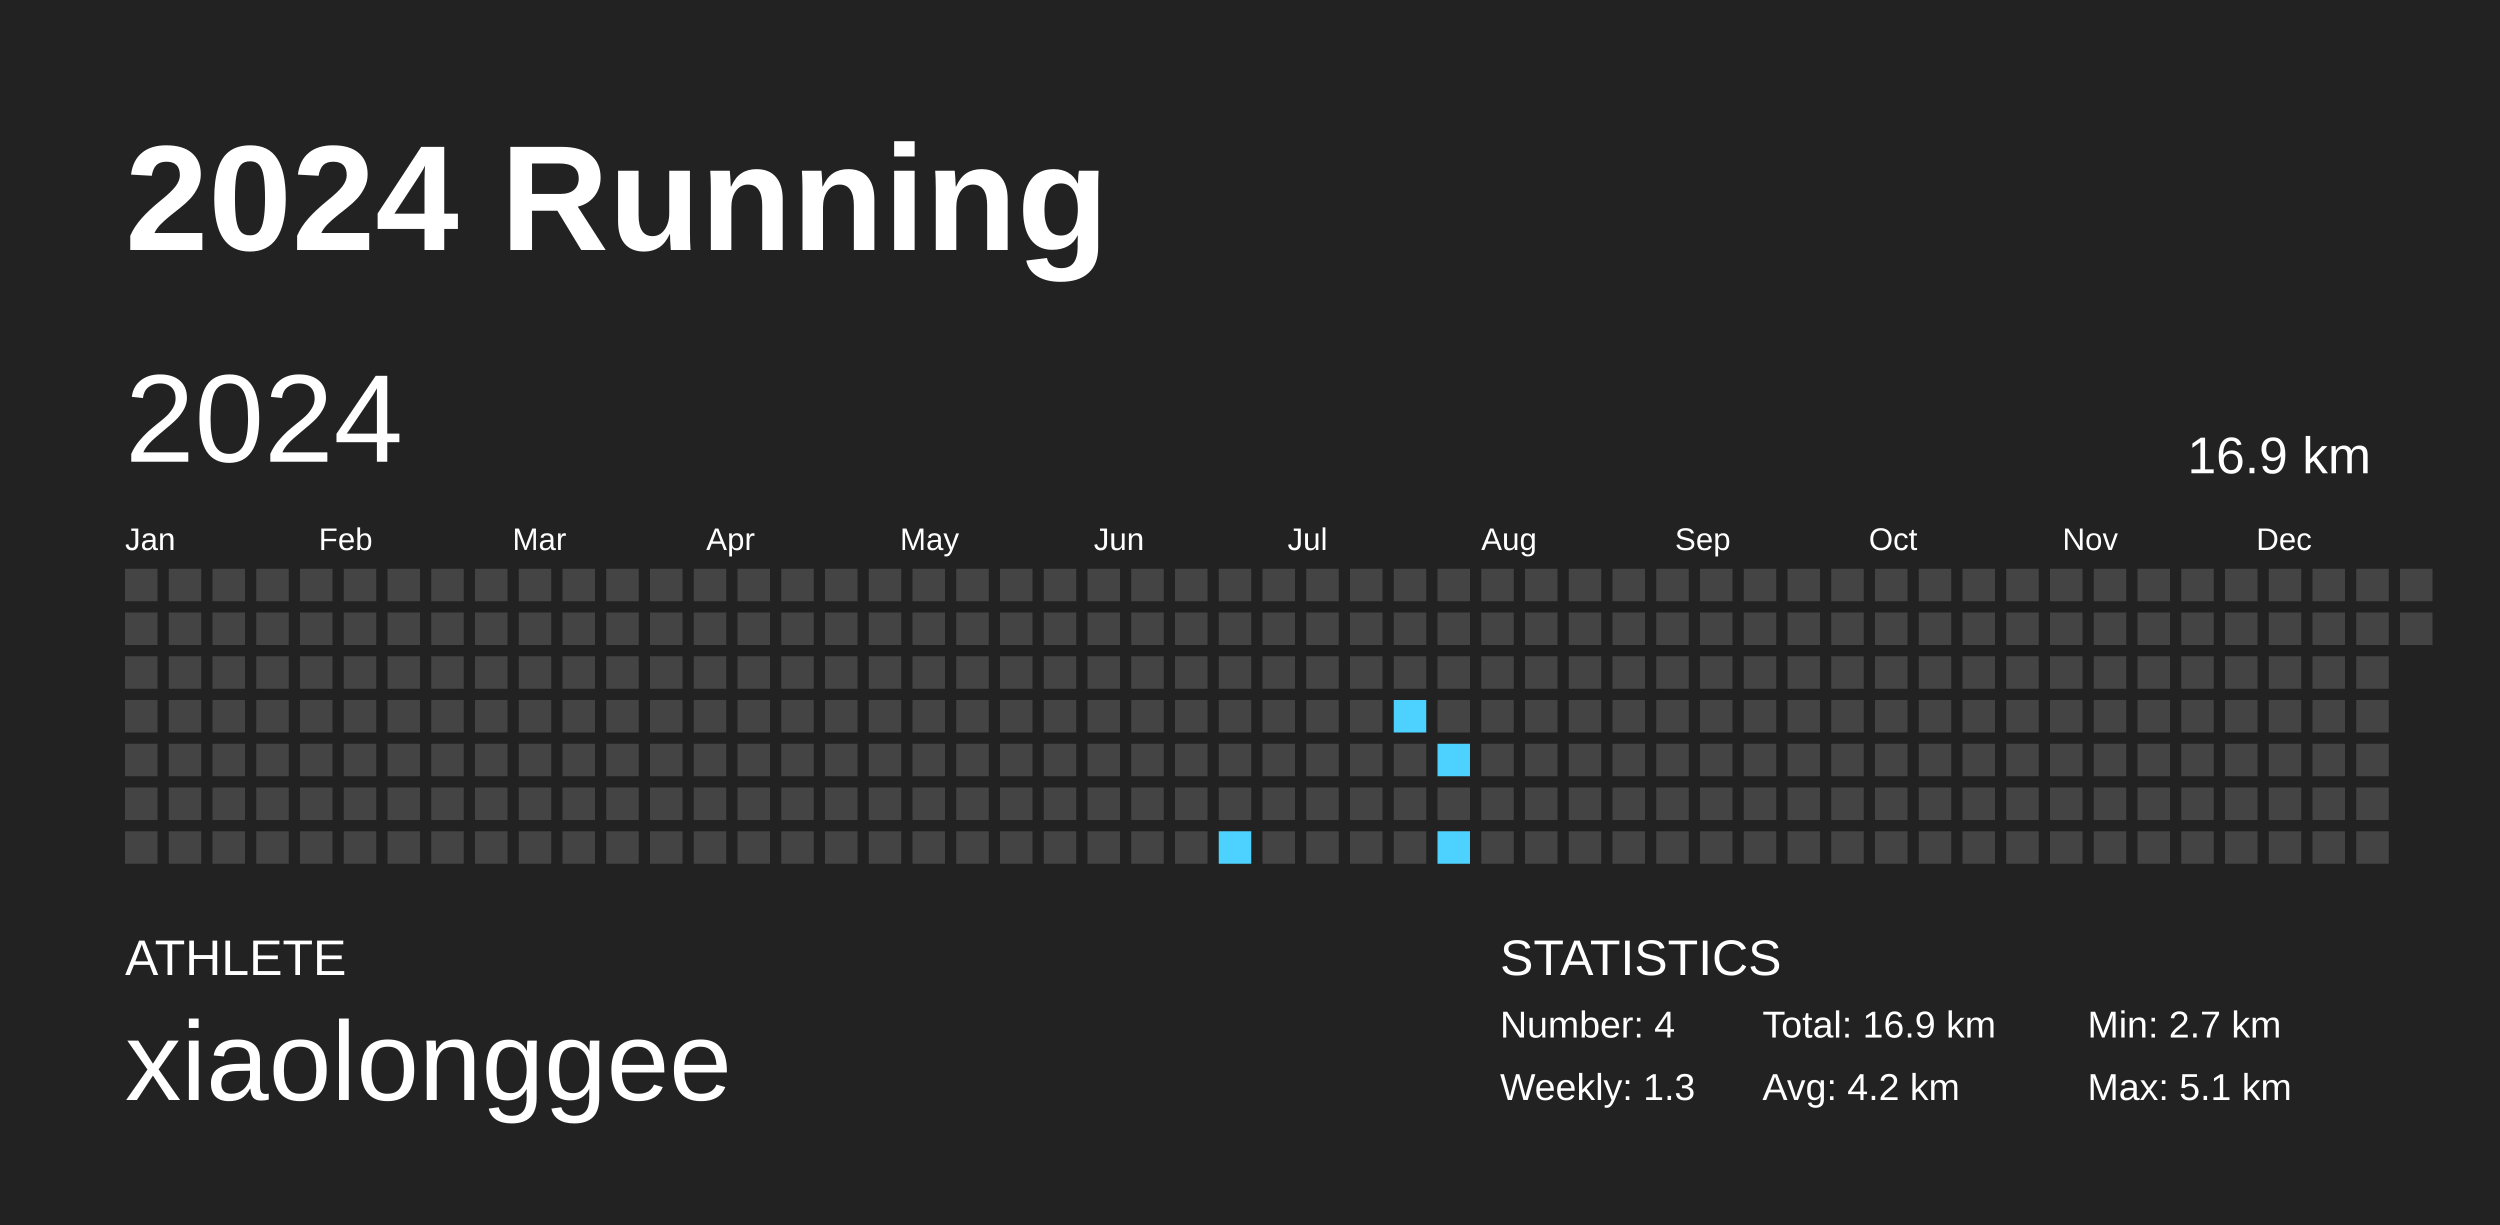
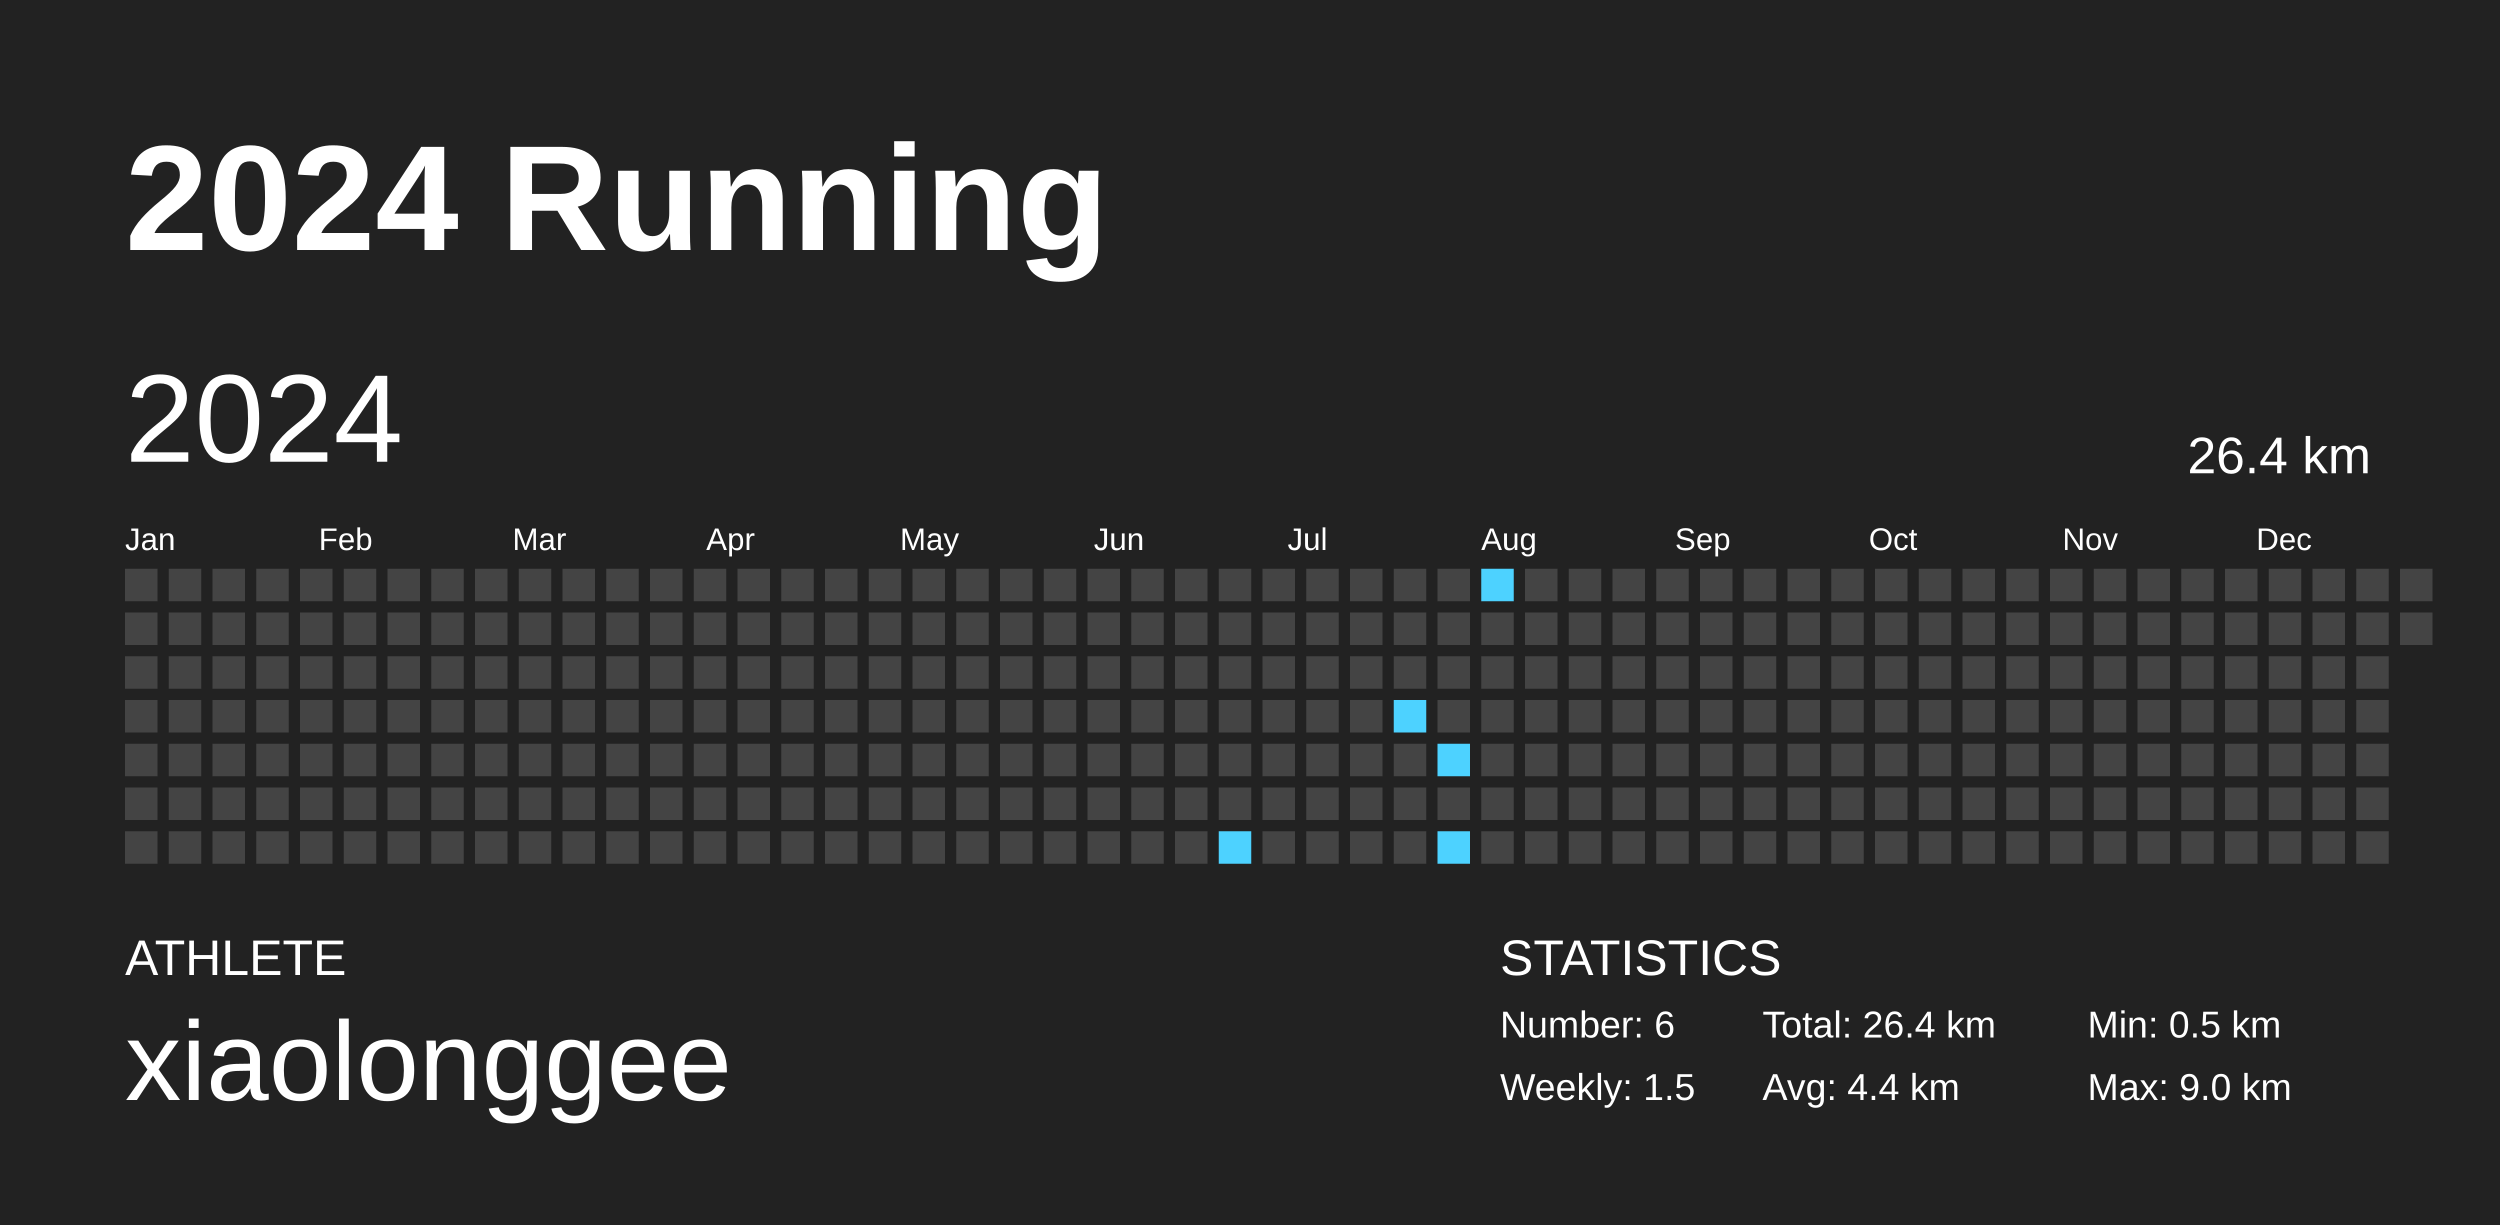
<svg xmlns="http://www.w3.org/2000/svg" baseProfile="full" height="98mm" version="1.1" viewBox="0,0,200,98" width="200mm">
  <defs />
  <rect fill="#222222" height="98" width="200" x="0" y="0" />
  <text fill="#FFFFFF" style="font-size:12px; font-family:Arial; font-weight:bold;" x="10" y="20">2024 Running</text>
  <text fill="#FFFFFF" style="font-size:4px; font-family:Arial" x="10" y="78">ATHLETE</text>
  <text fill="#FFFFFF" style="font-size:9px; font-family:Arial" x="10" y="88">xiaolonggee</text>
  <text fill="#FFFFFF" style="font-size:4px; font-family:Arial" x="120" y="78">STATISTICS</text>
-   <text fill="#FFFFFF" style="font-size:3px; font-family:Arial" x="120" y="83">Number: 4</text>
-   <text fill="#FFFFFF" style="font-size:3px; font-family:Arial" x="120" y="88">Weekly: 1.3</text>
-   <text fill="#FFFFFF" style="font-size:3px; font-family:Arial" x="141" y="83">Total: 16.9 km</text>
-   <text fill="#FFFFFF" style="font-size:3px; font-family:Arial" x="141" y="88">Avg: 4.2 km</text>
-   <text fill="#FFFFFF" style="font-size:3px; font-family:Arial" x="167" y="83">Min: 2.7 km</text>
-   <text fill="#FFFFFF" style="font-size:3px; font-family:Arial" x="167" y="88">Max: 5.1 km</text>
+   <text fill="#FFFFFF" style="font-size:3px; font-family:Arial" x="120" y="83">Number: 6</text>
+   <text fill="#FFFFFF" style="font-size:3px; font-family:Arial" x="120" y="88">Weekly: 1.5</text>
+   <text fill="#FFFFFF" style="font-size:3px; font-family:Arial" x="141" y="83">Total: 26.4 km</text>
+   <text fill="#FFFFFF" style="font-size:3px; font-family:Arial" x="141" y="88">Avg: 4.4 km</text>
+   <text fill="#FFFFFF" style="font-size:3px; font-family:Arial" x="167" y="83">Min: 0.5 km</text>
+   <text fill="#FFFFFF" style="font-size:3px; font-family:Arial" x="167" y="88">Max: 9.0 km</text>
  <text dominant-baseline="hanging" fill="#FFFFFF" style="font-size:10.0px; font-family:Arial;" x="10" y="30">2024</text>
-   <text dominant-baseline="hanging" fill="#FFFFFF" style="font-size:4.125px; font-family:Arial;" x="175" y="35">16.9 km</text>
+   <text dominant-baseline="hanging" fill="#FFFFFF" style="font-size:4.125px; font-family:Arial;" x="175" y="35">26.4 km</text>
  <text fill="#FFFFFF" style="font-size:2.5px; font-family:Arial" x="10.0" y="44">Jan</text>
  <text fill="#FFFFFF" style="font-size:2.5px; font-family:Arial" x="25.5" y="44">Feb</text>
  <text fill="#FFFFFF" style="font-size:2.5px; font-family:Arial" x="41.0" y="44">Mar</text>
  <text fill="#FFFFFF" style="font-size:2.5px; font-family:Arial" x="56.5" y="44">Apr</text>
  <text fill="#FFFFFF" style="font-size:2.5px; font-family:Arial" x="72.0" y="44">May</text>
  <text fill="#FFFFFF" style="font-size:2.5px; font-family:Arial" x="87.5" y="44">Jun</text>
  <text fill="#FFFFFF" style="font-size:2.5px; font-family:Arial" x="103.0" y="44">Jul</text>
  <text fill="#FFFFFF" style="font-size:2.5px; font-family:Arial" x="118.5" y="44">Aug</text>
  <text fill="#FFFFFF" style="font-size:2.5px; font-family:Arial" x="134.0" y="44">Sep</text>
  <text fill="#FFFFFF" style="font-size:2.5px; font-family:Arial" x="149.5" y="44">Oct</text>
  <text fill="#FFFFFF" style="font-size:2.5px; font-family:Arial" x="165.0" y="44">Nov</text>
  <text fill="#FFFFFF" style="font-size:2.5px; font-family:Arial" x="180.5" y="44">Dec</text>
  <rect fill="#444444" height="2.6" width="2.6" x="10.0" y="45.5" />
  <rect fill="#444444" height="2.6" width="2.6" x="10.0" y="49.0" />
  <rect fill="#444444" height="2.6" width="2.6" x="10.0" y="52.5" />
  <rect fill="#444444" height="2.6" width="2.6" x="10.0" y="56.0" />
  <rect fill="#444444" height="2.6" width="2.6" x="10.0" y="59.5" />
  <rect fill="#444444" height="2.6" width="2.6" x="10.0" y="63.0" />
  <rect fill="#444444" height="2.6" width="2.6" x="10.0" y="66.5" />
  <rect fill="#444444" height="2.6" width="2.6" x="13.5" y="45.5" />
  <rect fill="#444444" height="2.6" width="2.6" x="13.5" y="49.0" />
  <rect fill="#444444" height="2.6" width="2.6" x="13.5" y="52.5" />
  <rect fill="#444444" height="2.6" width="2.6" x="13.5" y="56.0" />
  <rect fill="#444444" height="2.6" width="2.6" x="13.5" y="59.5" />
  <rect fill="#444444" height="2.6" width="2.6" x="13.5" y="63.0" />
  <rect fill="#444444" height="2.6" width="2.6" x="13.5" y="66.5" />
  <rect fill="#444444" height="2.6" width="2.6" x="17.0" y="45.5" />
  <rect fill="#444444" height="2.6" width="2.6" x="17.0" y="49.0" />
  <rect fill="#444444" height="2.6" width="2.6" x="17.0" y="52.5" />
  <rect fill="#444444" height="2.6" width="2.6" x="17.0" y="56.0" />
  <rect fill="#444444" height="2.6" width="2.6" x="17.0" y="59.5" />
  <rect fill="#444444" height="2.6" width="2.6" x="17.0" y="63.0" />
  <rect fill="#444444" height="2.6" width="2.6" x="17.0" y="66.5" />
  <rect fill="#444444" height="2.6" width="2.6" x="20.5" y="45.5" />
  <rect fill="#444444" height="2.6" width="2.6" x="20.5" y="49.0" />
  <rect fill="#444444" height="2.6" width="2.6" x="20.5" y="52.5" />
  <rect fill="#444444" height="2.6" width="2.6" x="20.5" y="56.0" />
  <rect fill="#444444" height="2.6" width="2.6" x="20.5" y="59.5" />
  <rect fill="#444444" height="2.6" width="2.6" x="20.5" y="63.0" />
  <rect fill="#444444" height="2.6" width="2.6" x="20.5" y="66.5" />
  <rect fill="#444444" height="2.6" width="2.6" x="24.0" y="45.5" />
  <rect fill="#444444" height="2.6" width="2.6" x="24.0" y="49.0" />
  <rect fill="#444444" height="2.6" width="2.6" x="24.0" y="52.5" />
  <rect fill="#444444" height="2.6" width="2.6" x="24.0" y="56.0" />
  <rect fill="#444444" height="2.6" width="2.6" x="24.0" y="59.5" />
  <rect fill="#444444" height="2.6" width="2.6" x="24.0" y="63.0" />
  <rect fill="#444444" height="2.6" width="2.6" x="24.0" y="66.5" />
  <rect fill="#444444" height="2.6" width="2.6" x="27.5" y="45.5" />
  <rect fill="#444444" height="2.6" width="2.6" x="27.5" y="49.0" />
  <rect fill="#444444" height="2.6" width="2.6" x="27.5" y="52.5" />
  <rect fill="#444444" height="2.6" width="2.6" x="27.5" y="56.0" />
  <rect fill="#444444" height="2.6" width="2.6" x="27.5" y="59.5" />
  <rect fill="#444444" height="2.6" width="2.6" x="27.5" y="63.0" />
  <rect fill="#444444" height="2.6" width="2.6" x="27.5" y="66.5" />
  <rect fill="#444444" height="2.6" width="2.6" x="31.0" y="45.5" />
  <rect fill="#444444" height="2.6" width="2.6" x="31.0" y="49.0" />
  <rect fill="#444444" height="2.6" width="2.6" x="31.0" y="52.5" />
  <rect fill="#444444" height="2.6" width="2.6" x="31.0" y="56.0" />
  <rect fill="#444444" height="2.6" width="2.6" x="31.0" y="59.5" />
  <rect fill="#444444" height="2.6" width="2.6" x="31.0" y="63.0" />
  <rect fill="#444444" height="2.6" width="2.6" x="31.0" y="66.5" />
  <rect fill="#444444" height="2.6" width="2.6" x="34.5" y="45.5" />
  <rect fill="#444444" height="2.6" width="2.6" x="34.5" y="49.0" />
  <rect fill="#444444" height="2.6" width="2.6" x="34.5" y="52.5" />
  <rect fill="#444444" height="2.6" width="2.6" x="34.5" y="56.0" />
  <rect fill="#444444" height="2.6" width="2.6" x="34.5" y="59.5" />
  <rect fill="#444444" height="2.6" width="2.6" x="34.5" y="63.0" />
  <rect fill="#444444" height="2.6" width="2.6" x="34.5" y="66.5" />
  <rect fill="#444444" height="2.6" width="2.6" x="38.0" y="45.5" />
  <rect fill="#444444" height="2.6" width="2.6" x="38.0" y="49.0" />
  <rect fill="#444444" height="2.6" width="2.6" x="38.0" y="52.5" />
  <rect fill="#444444" height="2.6" width="2.6" x="38.0" y="56.0" />
  <rect fill="#444444" height="2.6" width="2.6" x="38.0" y="59.5" />
  <rect fill="#444444" height="2.6" width="2.6" x="38.0" y="63.0" />
  <rect fill="#444444" height="2.6" width="2.6" x="38.0" y="66.5" />
  <rect fill="#444444" height="2.6" width="2.6" x="41.5" y="45.5" />
  <rect fill="#444444" height="2.6" width="2.6" x="41.5" y="49.0" />
  <rect fill="#444444" height="2.6" width="2.6" x="41.5" y="52.5" />
  <rect fill="#444444" height="2.6" width="2.6" x="41.5" y="56.0" />
  <rect fill="#444444" height="2.6" width="2.6" x="41.5" y="59.5" />
  <rect fill="#444444" height="2.6" width="2.6" x="41.5" y="63.0" />
  <rect fill="#444444" height="2.6" width="2.6" x="41.5" y="66.5" />
  <rect fill="#444444" height="2.6" width="2.6" x="45.0" y="45.5" />
  <rect fill="#444444" height="2.6" width="2.6" x="45.0" y="49.0" />
  <rect fill="#444444" height="2.6" width="2.6" x="45.0" y="52.5" />
  <rect fill="#444444" height="2.6" width="2.6" x="45.0" y="56.0" />
  <rect fill="#444444" height="2.6" width="2.6" x="45.0" y="59.5" />
  <rect fill="#444444" height="2.6" width="2.6" x="45.0" y="63.0" />
  <rect fill="#444444" height="2.6" width="2.6" x="45.0" y="66.5" />
  <rect fill="#444444" height="2.6" width="2.6" x="48.5" y="45.5" />
  <rect fill="#444444" height="2.6" width="2.6" x="48.5" y="49.0" />
  <rect fill="#444444" height="2.6" width="2.6" x="48.5" y="52.5" />
  <rect fill="#444444" height="2.6" width="2.6" x="48.5" y="56.0" />
  <rect fill="#444444" height="2.6" width="2.6" x="48.5" y="59.5" />
  <rect fill="#444444" height="2.6" width="2.6" x="48.5" y="63.0" />
  <rect fill="#444444" height="2.6" width="2.6" x="48.5" y="66.5" />
  <rect fill="#444444" height="2.6" width="2.6" x="52.0" y="45.5" />
  <rect fill="#444444" height="2.6" width="2.6" x="52.0" y="49.0" />
  <rect fill="#444444" height="2.6" width="2.6" x="52.0" y="52.5" />
  <rect fill="#444444" height="2.6" width="2.6" x="52.0" y="56.0" />
  <rect fill="#444444" height="2.6" width="2.6" x="52.0" y="59.5" />
  <rect fill="#444444" height="2.6" width="2.6" x="52.0" y="63.0" />
  <rect fill="#444444" height="2.6" width="2.6" x="52.0" y="66.5" />
  <rect fill="#444444" height="2.6" width="2.6" x="55.5" y="45.5" />
  <rect fill="#444444" height="2.6" width="2.6" x="55.5" y="49.0" />
  <rect fill="#444444" height="2.6" width="2.6" x="55.5" y="52.5" />
  <rect fill="#444444" height="2.6" width="2.6" x="55.5" y="56.0" />
  <rect fill="#444444" height="2.6" width="2.6" x="55.5" y="59.5" />
  <rect fill="#444444" height="2.6" width="2.6" x="55.5" y="63.0" />
  <rect fill="#444444" height="2.6" width="2.6" x="55.5" y="66.5" />
  <rect fill="#444444" height="2.6" width="2.6" x="59.0" y="45.5" />
  <rect fill="#444444" height="2.6" width="2.6" x="59.0" y="49.0" />
  <rect fill="#444444" height="2.6" width="2.6" x="59.0" y="52.5" />
  <rect fill="#444444" height="2.6" width="2.6" x="59.0" y="56.0" />
  <rect fill="#444444" height="2.6" width="2.6" x="59.0" y="59.5" />
  <rect fill="#444444" height="2.6" width="2.6" x="59.0" y="63.0" />
  <rect fill="#444444" height="2.6" width="2.6" x="59.0" y="66.5" />
  <rect fill="#444444" height="2.6" width="2.6" x="62.5" y="45.5" />
  <rect fill="#444444" height="2.6" width="2.6" x="62.5" y="49.0" />
  <rect fill="#444444" height="2.6" width="2.6" x="62.5" y="52.5" />
  <rect fill="#444444" height="2.6" width="2.6" x="62.5" y="56.0" />
  <rect fill="#444444" height="2.6" width="2.6" x="62.5" y="59.5" />
  <rect fill="#444444" height="2.6" width="2.6" x="62.5" y="63.0" />
  <rect fill="#444444" height="2.6" width="2.6" x="62.5" y="66.5" />
  <rect fill="#444444" height="2.6" width="2.6" x="66.0" y="45.5" />
  <rect fill="#444444" height="2.6" width="2.6" x="66.0" y="49.0" />
  <rect fill="#444444" height="2.6" width="2.6" x="66.0" y="52.5" />
  <rect fill="#444444" height="2.6" width="2.6" x="66.0" y="56.0" />
  <rect fill="#444444" height="2.6" width="2.6" x="66.0" y="59.5" />
  <rect fill="#444444" height="2.6" width="2.6" x="66.0" y="63.0" />
  <rect fill="#444444" height="2.6" width="2.6" x="66.0" y="66.5" />
  <rect fill="#444444" height="2.6" width="2.6" x="69.5" y="45.5" />
  <rect fill="#444444" height="2.6" width="2.6" x="69.5" y="49.0" />
  <rect fill="#444444" height="2.6" width="2.6" x="69.5" y="52.5" />
  <rect fill="#444444" height="2.6" width="2.6" x="69.5" y="56.0" />
  <rect fill="#444444" height="2.6" width="2.6" x="69.5" y="59.5" />
  <rect fill="#444444" height="2.6" width="2.6" x="69.5" y="63.0" />
  <rect fill="#444444" height="2.6" width="2.6" x="69.5" y="66.5" />
  <rect fill="#444444" height="2.6" width="2.6" x="73.0" y="45.5" />
  <rect fill="#444444" height="2.6" width="2.6" x="73.0" y="49.0" />
  <rect fill="#444444" height="2.6" width="2.6" x="73.0" y="52.5" />
  <rect fill="#444444" height="2.6" width="2.6" x="73.0" y="56.0" />
  <rect fill="#444444" height="2.6" width="2.6" x="73.0" y="59.5" />
  <rect fill="#444444" height="2.6" width="2.6" x="73.0" y="63.0" />
  <rect fill="#444444" height="2.6" width="2.6" x="73.0" y="66.5" />
  <rect fill="#444444" height="2.6" width="2.6" x="76.5" y="45.5" />
  <rect fill="#444444" height="2.6" width="2.6" x="76.5" y="49.0" />
  <rect fill="#444444" height="2.6" width="2.6" x="76.5" y="52.5" />
  <rect fill="#444444" height="2.6" width="2.6" x="76.5" y="56.0" />
  <rect fill="#444444" height="2.6" width="2.6" x="76.5" y="59.5" />
  <rect fill="#444444" height="2.6" width="2.6" x="76.5" y="63.0" />
  <rect fill="#444444" height="2.6" width="2.6" x="76.5" y="66.5" />
  <rect fill="#444444" height="2.6" width="2.6" x="80.0" y="45.5" />
  <rect fill="#444444" height="2.6" width="2.6" x="80.0" y="49.0" />
  <rect fill="#444444" height="2.6" width="2.6" x="80.0" y="52.5" />
  <rect fill="#444444" height="2.6" width="2.6" x="80.0" y="56.0" />
  <rect fill="#444444" height="2.6" width="2.6" x="80.0" y="59.5" />
  <rect fill="#444444" height="2.6" width="2.6" x="80.0" y="63.0" />
  <rect fill="#444444" height="2.6" width="2.6" x="80.0" y="66.5" />
  <rect fill="#444444" height="2.6" width="2.6" x="83.5" y="45.5" />
  <rect fill="#444444" height="2.6" width="2.6" x="83.5" y="49.0" />
  <rect fill="#444444" height="2.6" width="2.6" x="83.5" y="52.5" />
  <rect fill="#444444" height="2.6" width="2.6" x="83.5" y="56.0" />
  <rect fill="#444444" height="2.6" width="2.6" x="83.5" y="59.5" />
  <rect fill="#444444" height="2.6" width="2.6" x="83.5" y="63.0" />
  <rect fill="#444444" height="2.6" width="2.6" x="83.5" y="66.5" />
  <rect fill="#444444" height="2.6" width="2.6" x="87.0" y="45.5" />
  <rect fill="#444444" height="2.6" width="2.6" x="87.0" y="49.0" />
  <rect fill="#444444" height="2.6" width="2.6" x="87.0" y="52.5" />
  <rect fill="#444444" height="2.6" width="2.6" x="87.0" y="56.0" />
  <rect fill="#444444" height="2.6" width="2.6" x="87.0" y="59.5" />
  <rect fill="#444444" height="2.6" width="2.6" x="87.0" y="63.0" />
  <rect fill="#444444" height="2.6" width="2.6" x="87.0" y="66.5" />
  <rect fill="#444444" height="2.6" width="2.6" x="90.5" y="45.5" />
  <rect fill="#444444" height="2.6" width="2.6" x="90.5" y="49.0" />
  <rect fill="#444444" height="2.6" width="2.6" x="90.5" y="52.5" />
  <rect fill="#444444" height="2.6" width="2.6" x="90.5" y="56.0" />
  <rect fill="#444444" height="2.6" width="2.6" x="90.5" y="59.5" />
  <rect fill="#444444" height="2.6" width="2.6" x="90.5" y="63.0" />
  <rect fill="#444444" height="2.6" width="2.6" x="90.5" y="66.5" />
  <rect fill="#444444" height="2.6" width="2.6" x="94.0" y="45.5" />
  <rect fill="#444444" height="2.6" width="2.6" x="94.0" y="49.0" />
  <rect fill="#444444" height="2.6" width="2.6" x="94.0" y="52.5" />
  <rect fill="#444444" height="2.6" width="2.6" x="94.0" y="56.0" />
  <rect fill="#444444" height="2.6" width="2.6" x="94.0" y="59.5" />
  <rect fill="#444444" height="2.6" width="2.6" x="94.0" y="63.0" />
  <rect fill="#444444" height="2.6" width="2.6" x="94.0" y="66.5" />
  <rect fill="#444444" height="2.6" width="2.6" x="97.5" y="45.5" />
  <rect fill="#444444" height="2.6" width="2.6" x="97.5" y="49.0" />
  <rect fill="#444444" height="2.6" width="2.6" x="97.5" y="52.5" />
  <rect fill="#444444" height="2.6" width="2.6" x="97.5" y="56.0" />
  <rect fill="#444444" height="2.6" width="2.6" x="97.5" y="59.5" />
  <rect fill="#444444" height="2.6" width="2.6" x="97.5" y="63.0" />
  <rect fill="#4dd2ff" height="2.6" width="2.6" x="97.5" y="66.5" />
  <rect fill="#444444" height="2.6" width="2.6" x="101.0" y="45.5" />
  <rect fill="#444444" height="2.6" width="2.6" x="101.0" y="49.0" />
  <rect fill="#444444" height="2.6" width="2.6" x="101.0" y="52.5" />
  <rect fill="#444444" height="2.6" width="2.6" x="101.0" y="56.0" />
  <rect fill="#444444" height="2.6" width="2.6" x="101.0" y="59.5" />
  <rect fill="#444444" height="2.6" width="2.6" x="101.0" y="63.0" />
  <rect fill="#444444" height="2.6" width="2.6" x="101.0" y="66.5" />
  <rect fill="#444444" height="2.6" width="2.6" x="104.5" y="45.5" />
  <rect fill="#444444" height="2.6" width="2.6" x="104.5" y="49.0" />
  <rect fill="#444444" height="2.6" width="2.6" x="104.5" y="52.5" />
  <rect fill="#444444" height="2.6" width="2.6" x="104.5" y="56.0" />
  <rect fill="#444444" height="2.6" width="2.6" x="104.5" y="59.5" />
  <rect fill="#444444" height="2.6" width="2.6" x="104.5" y="63.0" />
  <rect fill="#444444" height="2.6" width="2.6" x="104.5" y="66.5" />
  <rect fill="#444444" height="2.6" width="2.6" x="108.0" y="45.5" />
  <rect fill="#444444" height="2.6" width="2.6" x="108.0" y="49.0" />
  <rect fill="#444444" height="2.6" width="2.6" x="108.0" y="52.5" />
  <rect fill="#444444" height="2.6" width="2.6" x="108.0" y="56.0" />
  <rect fill="#444444" height="2.6" width="2.6" x="108.0" y="59.5" />
  <rect fill="#444444" height="2.6" width="2.6" x="108.0" y="63.0" />
  <rect fill="#444444" height="2.6" width="2.6" x="108.0" y="66.5" />
  <rect fill="#444444" height="2.6" width="2.6" x="111.5" y="45.5" />
  <rect fill="#444444" height="2.6" width="2.6" x="111.5" y="49.0" />
  <rect fill="#444444" height="2.6" width="2.6" x="111.5" y="52.5" />
  <rect fill="#4dd2ff" height="2.6" width="2.6" x="111.5" y="56.0" />
  <rect fill="#444444" height="2.6" width="2.6" x="111.5" y="59.5" />
  <rect fill="#444444" height="2.6" width="2.6" x="111.5" y="63.0" />
  <rect fill="#444444" height="2.6" width="2.6" x="111.5" y="66.5" />
  <rect fill="#444444" height="2.6" width="2.6" x="115.0" y="45.5" />
  <rect fill="#444444" height="2.6" width="2.6" x="115.0" y="49.0" />
  <rect fill="#444444" height="2.6" width="2.6" x="115.0" y="52.5" />
  <rect fill="#444444" height="2.6" width="2.6" x="115.0" y="56.0" />
  <rect fill="#4dd2ff" height="2.6" width="2.6" x="115.0" y="59.5" />
  <rect fill="#444444" height="2.6" width="2.6" x="115.0" y="63.0" />
  <rect fill="#4dd2ff" height="2.6" width="2.6" x="115.0" y="66.5" />
-   <rect fill="#444444" height="2.6" width="2.6" x="118.5" y="45.5" />
+   <rect fill="#4dd2ff" height="2.6" width="2.6" x="118.5" y="45.5" />
  <rect fill="#444444" height="2.6" width="2.6" x="118.5" y="49.0" />
  <rect fill="#444444" height="2.6" width="2.6" x="118.5" y="52.5" />
  <rect fill="#444444" height="2.6" width="2.6" x="118.5" y="56.0" />
  <rect fill="#444444" height="2.6" width="2.6" x="118.5" y="59.5" />
  <rect fill="#444444" height="2.6" width="2.6" x="118.5" y="63.0" />
  <rect fill="#444444" height="2.6" width="2.6" x="118.5" y="66.5" />
  <rect fill="#444444" height="2.6" width="2.6" x="122.0" y="45.5" />
  <rect fill="#444444" height="2.6" width="2.6" x="122.0" y="49.0" />
  <rect fill="#444444" height="2.6" width="2.6" x="122.0" y="52.5" />
  <rect fill="#444444" height="2.6" width="2.6" x="122.0" y="56.0" />
  <rect fill="#444444" height="2.6" width="2.6" x="122.0" y="59.5" />
  <rect fill="#444444" height="2.6" width="2.6" x="122.0" y="63.0" />
  <rect fill="#444444" height="2.6" width="2.6" x="122.0" y="66.5" />
  <rect fill="#444444" height="2.6" width="2.6" x="125.5" y="45.5" />
  <rect fill="#444444" height="2.6" width="2.6" x="125.5" y="49.0" />
  <rect fill="#444444" height="2.6" width="2.6" x="125.5" y="52.5" />
  <rect fill="#444444" height="2.6" width="2.6" x="125.5" y="56.0" />
  <rect fill="#444444" height="2.6" width="2.6" x="125.5" y="59.5" />
  <rect fill="#444444" height="2.6" width="2.6" x="125.5" y="63.0" />
  <rect fill="#444444" height="2.6" width="2.6" x="125.5" y="66.5" />
  <rect fill="#444444" height="2.6" width="2.6" x="129.0" y="45.5" />
  <rect fill="#444444" height="2.6" width="2.6" x="129.0" y="49.0" />
  <rect fill="#444444" height="2.6" width="2.6" x="129.0" y="52.5" />
  <rect fill="#444444" height="2.6" width="2.6" x="129.0" y="56.0" />
  <rect fill="#444444" height="2.6" width="2.6" x="129.0" y="59.5" />
  <rect fill="#444444" height="2.6" width="2.6" x="129.0" y="63.0" />
  <rect fill="#444444" height="2.6" width="2.6" x="129.0" y="66.5" />
  <rect fill="#444444" height="2.6" width="2.6" x="132.5" y="45.5" />
  <rect fill="#444444" height="2.6" width="2.6" x="132.5" y="49.0" />
  <rect fill="#444444" height="2.6" width="2.6" x="132.5" y="52.5" />
  <rect fill="#444444" height="2.6" width="2.6" x="132.5" y="56.0" />
  <rect fill="#444444" height="2.6" width="2.6" x="132.5" y="59.5" />
  <rect fill="#444444" height="2.6" width="2.6" x="132.5" y="63.0" />
  <rect fill="#444444" height="2.6" width="2.6" x="132.5" y="66.5" />
  <rect fill="#444444" height="2.6" width="2.6" x="136.0" y="45.5" />
  <rect fill="#444444" height="2.6" width="2.6" x="136.0" y="49.0" />
  <rect fill="#444444" height="2.6" width="2.6" x="136.0" y="52.5" />
  <rect fill="#444444" height="2.6" width="2.6" x="136.0" y="56.0" />
  <rect fill="#444444" height="2.6" width="2.6" x="136.0" y="59.5" />
  <rect fill="#444444" height="2.6" width="2.6" x="136.0" y="63.0" />
  <rect fill="#444444" height="2.6" width="2.6" x="136.0" y="66.5" />
  <rect fill="#444444" height="2.6" width="2.6" x="139.5" y="45.5" />
  <rect fill="#444444" height="2.6" width="2.6" x="139.5" y="49.0" />
  <rect fill="#444444" height="2.6" width="2.6" x="139.5" y="52.5" />
  <rect fill="#444444" height="2.6" width="2.6" x="139.5" y="56.0" />
  <rect fill="#444444" height="2.6" width="2.6" x="139.5" y="59.5" />
  <rect fill="#444444" height="2.6" width="2.6" x="139.5" y="63.0" />
  <rect fill="#444444" height="2.6" width="2.6" x="139.5" y="66.5" />
  <rect fill="#444444" height="2.6" width="2.6" x="143.0" y="45.5" />
  <rect fill="#444444" height="2.6" width="2.6" x="143.0" y="49.0" />
  <rect fill="#444444" height="2.6" width="2.6" x="143.0" y="52.5" />
  <rect fill="#444444" height="2.6" width="2.6" x="143.0" y="56.0" />
  <rect fill="#444444" height="2.6" width="2.6" x="143.0" y="59.5" />
  <rect fill="#444444" height="2.6" width="2.6" x="143.0" y="63.0" />
  <rect fill="#444444" height="2.6" width="2.6" x="143.0" y="66.5" />
  <rect fill="#444444" height="2.6" width="2.6" x="146.5" y="45.5" />
  <rect fill="#444444" height="2.6" width="2.6" x="146.5" y="49.0" />
  <rect fill="#444444" height="2.6" width="2.6" x="146.5" y="52.5" />
  <rect fill="#444444" height="2.6" width="2.6" x="146.5" y="56.0" />
  <rect fill="#444444" height="2.6" width="2.6" x="146.5" y="59.5" />
  <rect fill="#444444" height="2.6" width="2.6" x="146.5" y="63.0" />
  <rect fill="#444444" height="2.6" width="2.6" x="146.5" y="66.5" />
  <rect fill="#444444" height="2.6" width="2.6" x="150.0" y="45.5" />
  <rect fill="#444444" height="2.6" width="2.6" x="150.0" y="49.0" />
  <rect fill="#444444" height="2.6" width="2.6" x="150.0" y="52.5" />
  <rect fill="#444444" height="2.6" width="2.6" x="150.0" y="56.0" />
  <rect fill="#444444" height="2.6" width="2.6" x="150.0" y="59.5" />
  <rect fill="#444444" height="2.6" width="2.6" x="150.0" y="63.0" />
  <rect fill="#444444" height="2.6" width="2.6" x="150.0" y="66.5" />
  <rect fill="#444444" height="2.6" width="2.6" x="153.5" y="45.5" />
  <rect fill="#444444" height="2.6" width="2.6" x="153.5" y="49.0" />
  <rect fill="#444444" height="2.6" width="2.6" x="153.5" y="52.5" />
  <rect fill="#444444" height="2.6" width="2.6" x="153.5" y="56.0" />
  <rect fill="#444444" height="2.6" width="2.6" x="153.5" y="59.5" />
  <rect fill="#444444" height="2.6" width="2.6" x="153.5" y="63.0" />
  <rect fill="#444444" height="2.6" width="2.6" x="153.5" y="66.5" />
  <rect fill="#444444" height="2.6" width="2.6" x="157.0" y="45.5" />
  <rect fill="#444444" height="2.6" width="2.6" x="157.0" y="49.0" />
  <rect fill="#444444" height="2.6" width="2.6" x="157.0" y="52.5" />
  <rect fill="#444444" height="2.6" width="2.6" x="157.0" y="56.0" />
  <rect fill="#444444" height="2.6" width="2.6" x="157.0" y="59.5" />
  <rect fill="#444444" height="2.6" width="2.6" x="157.0" y="63.0" />
  <rect fill="#444444" height="2.6" width="2.6" x="157.0" y="66.5" />
  <rect fill="#444444" height="2.6" width="2.6" x="160.5" y="45.5" />
  <rect fill="#444444" height="2.6" width="2.6" x="160.5" y="49.0" />
  <rect fill="#444444" height="2.6" width="2.6" x="160.5" y="52.5" />
  <rect fill="#444444" height="2.6" width="2.6" x="160.5" y="56.0" />
  <rect fill="#444444" height="2.6" width="2.6" x="160.5" y="59.5" />
  <rect fill="#444444" height="2.6" width="2.6" x="160.5" y="63.0" />
  <rect fill="#444444" height="2.6" width="2.6" x="160.5" y="66.5" />
  <rect fill="#444444" height="2.6" width="2.6" x="164.0" y="45.5" />
  <rect fill="#444444" height="2.6" width="2.6" x="164.0" y="49.0" />
  <rect fill="#444444" height="2.6" width="2.6" x="164.0" y="52.5" />
  <rect fill="#444444" height="2.6" width="2.6" x="164.0" y="56.0" />
  <rect fill="#444444" height="2.6" width="2.6" x="164.0" y="59.5" />
  <rect fill="#444444" height="2.6" width="2.6" x="164.0" y="63.0" />
  <rect fill="#444444" height="2.6" width="2.6" x="164.0" y="66.5" />
  <rect fill="#444444" height="2.6" width="2.6" x="167.5" y="45.5" />
  <rect fill="#444444" height="2.6" width="2.6" x="167.5" y="49.0" />
  <rect fill="#444444" height="2.6" width="2.6" x="167.5" y="52.5" />
  <rect fill="#444444" height="2.6" width="2.6" x="167.5" y="56.0" />
  <rect fill="#444444" height="2.6" width="2.6" x="167.5" y="59.5" />
  <rect fill="#444444" height="2.6" width="2.6" x="167.5" y="63.0" />
  <rect fill="#444444" height="2.6" width="2.6" x="167.5" y="66.5" />
  <rect fill="#444444" height="2.6" width="2.6" x="171.0" y="45.5" />
  <rect fill="#444444" height="2.6" width="2.6" x="171.0" y="49.0" />
  <rect fill="#444444" height="2.6" width="2.6" x="171.0" y="52.5" />
  <rect fill="#444444" height="2.6" width="2.6" x="171.0" y="56.0" />
  <rect fill="#444444" height="2.6" width="2.6" x="171.0" y="59.5" />
  <rect fill="#444444" height="2.6" width="2.6" x="171.0" y="63.0" />
  <rect fill="#444444" height="2.6" width="2.6" x="171.0" y="66.5" />
  <rect fill="#444444" height="2.6" width="2.6" x="174.5" y="45.5" />
  <rect fill="#444444" height="2.6" width="2.6" x="174.5" y="49.0" />
  <rect fill="#444444" height="2.6" width="2.6" x="174.5" y="52.5" />
  <rect fill="#444444" height="2.6" width="2.6" x="174.5" y="56.0" />
  <rect fill="#444444" height="2.6" width="2.6" x="174.5" y="59.5" />
  <rect fill="#444444" height="2.6" width="2.6" x="174.5" y="63.0" />
  <rect fill="#444444" height="2.6" width="2.6" x="174.5" y="66.5" />
  <rect fill="#444444" height="2.6" width="2.6" x="178.0" y="45.5" />
  <rect fill="#444444" height="2.6" width="2.6" x="178.0" y="49.0" />
  <rect fill="#444444" height="2.6" width="2.6" x="178.0" y="52.5" />
  <rect fill="#444444" height="2.6" width="2.6" x="178.0" y="56.0" />
  <rect fill="#444444" height="2.6" width="2.6" x="178.0" y="59.5" />
  <rect fill="#444444" height="2.6" width="2.6" x="178.0" y="63.0" />
  <rect fill="#444444" height="2.6" width="2.6" x="178.0" y="66.5" />
  <rect fill="#444444" height="2.6" width="2.6" x="181.5" y="45.5" />
  <rect fill="#444444" height="2.6" width="2.6" x="181.5" y="49.0" />
  <rect fill="#444444" height="2.6" width="2.6" x="181.5" y="52.5" />
  <rect fill="#444444" height="2.6" width="2.6" x="181.5" y="56.0" />
  <rect fill="#444444" height="2.6" width="2.6" x="181.5" y="59.5" />
  <rect fill="#444444" height="2.6" width="2.6" x="181.5" y="63.0" />
  <rect fill="#444444" height="2.6" width="2.6" x="181.5" y="66.5" />
  <rect fill="#444444" height="2.6" width="2.6" x="185.0" y="45.5" />
  <rect fill="#444444" height="2.6" width="2.6" x="185.0" y="49.0" />
  <rect fill="#444444" height="2.6" width="2.6" x="185.0" y="52.5" />
  <rect fill="#444444" height="2.6" width="2.6" x="185.0" y="56.0" />
  <rect fill="#444444" height="2.6" width="2.6" x="185.0" y="59.5" />
  <rect fill="#444444" height="2.6" width="2.6" x="185.0" y="63.0" />
  <rect fill="#444444" height="2.6" width="2.6" x="185.0" y="66.5" />
  <rect fill="#444444" height="2.6" width="2.6" x="188.5" y="45.5" />
  <rect fill="#444444" height="2.6" width="2.6" x="188.5" y="49.0" />
  <rect fill="#444444" height="2.6" width="2.6" x="188.5" y="52.5" />
  <rect fill="#444444" height="2.6" width="2.6" x="188.5" y="56.0" />
  <rect fill="#444444" height="2.6" width="2.6" x="188.5" y="59.5" />
  <rect fill="#444444" height="2.6" width="2.6" x="188.5" y="63.0" />
  <rect fill="#444444" height="2.6" width="2.6" x="188.5" y="66.5" />
  <rect fill="#444444" height="2.6" width="2.6" x="192.0" y="45.5" />
  <rect fill="#444444" height="2.6" width="2.6" x="192.0" y="49.0" />
</svg>
